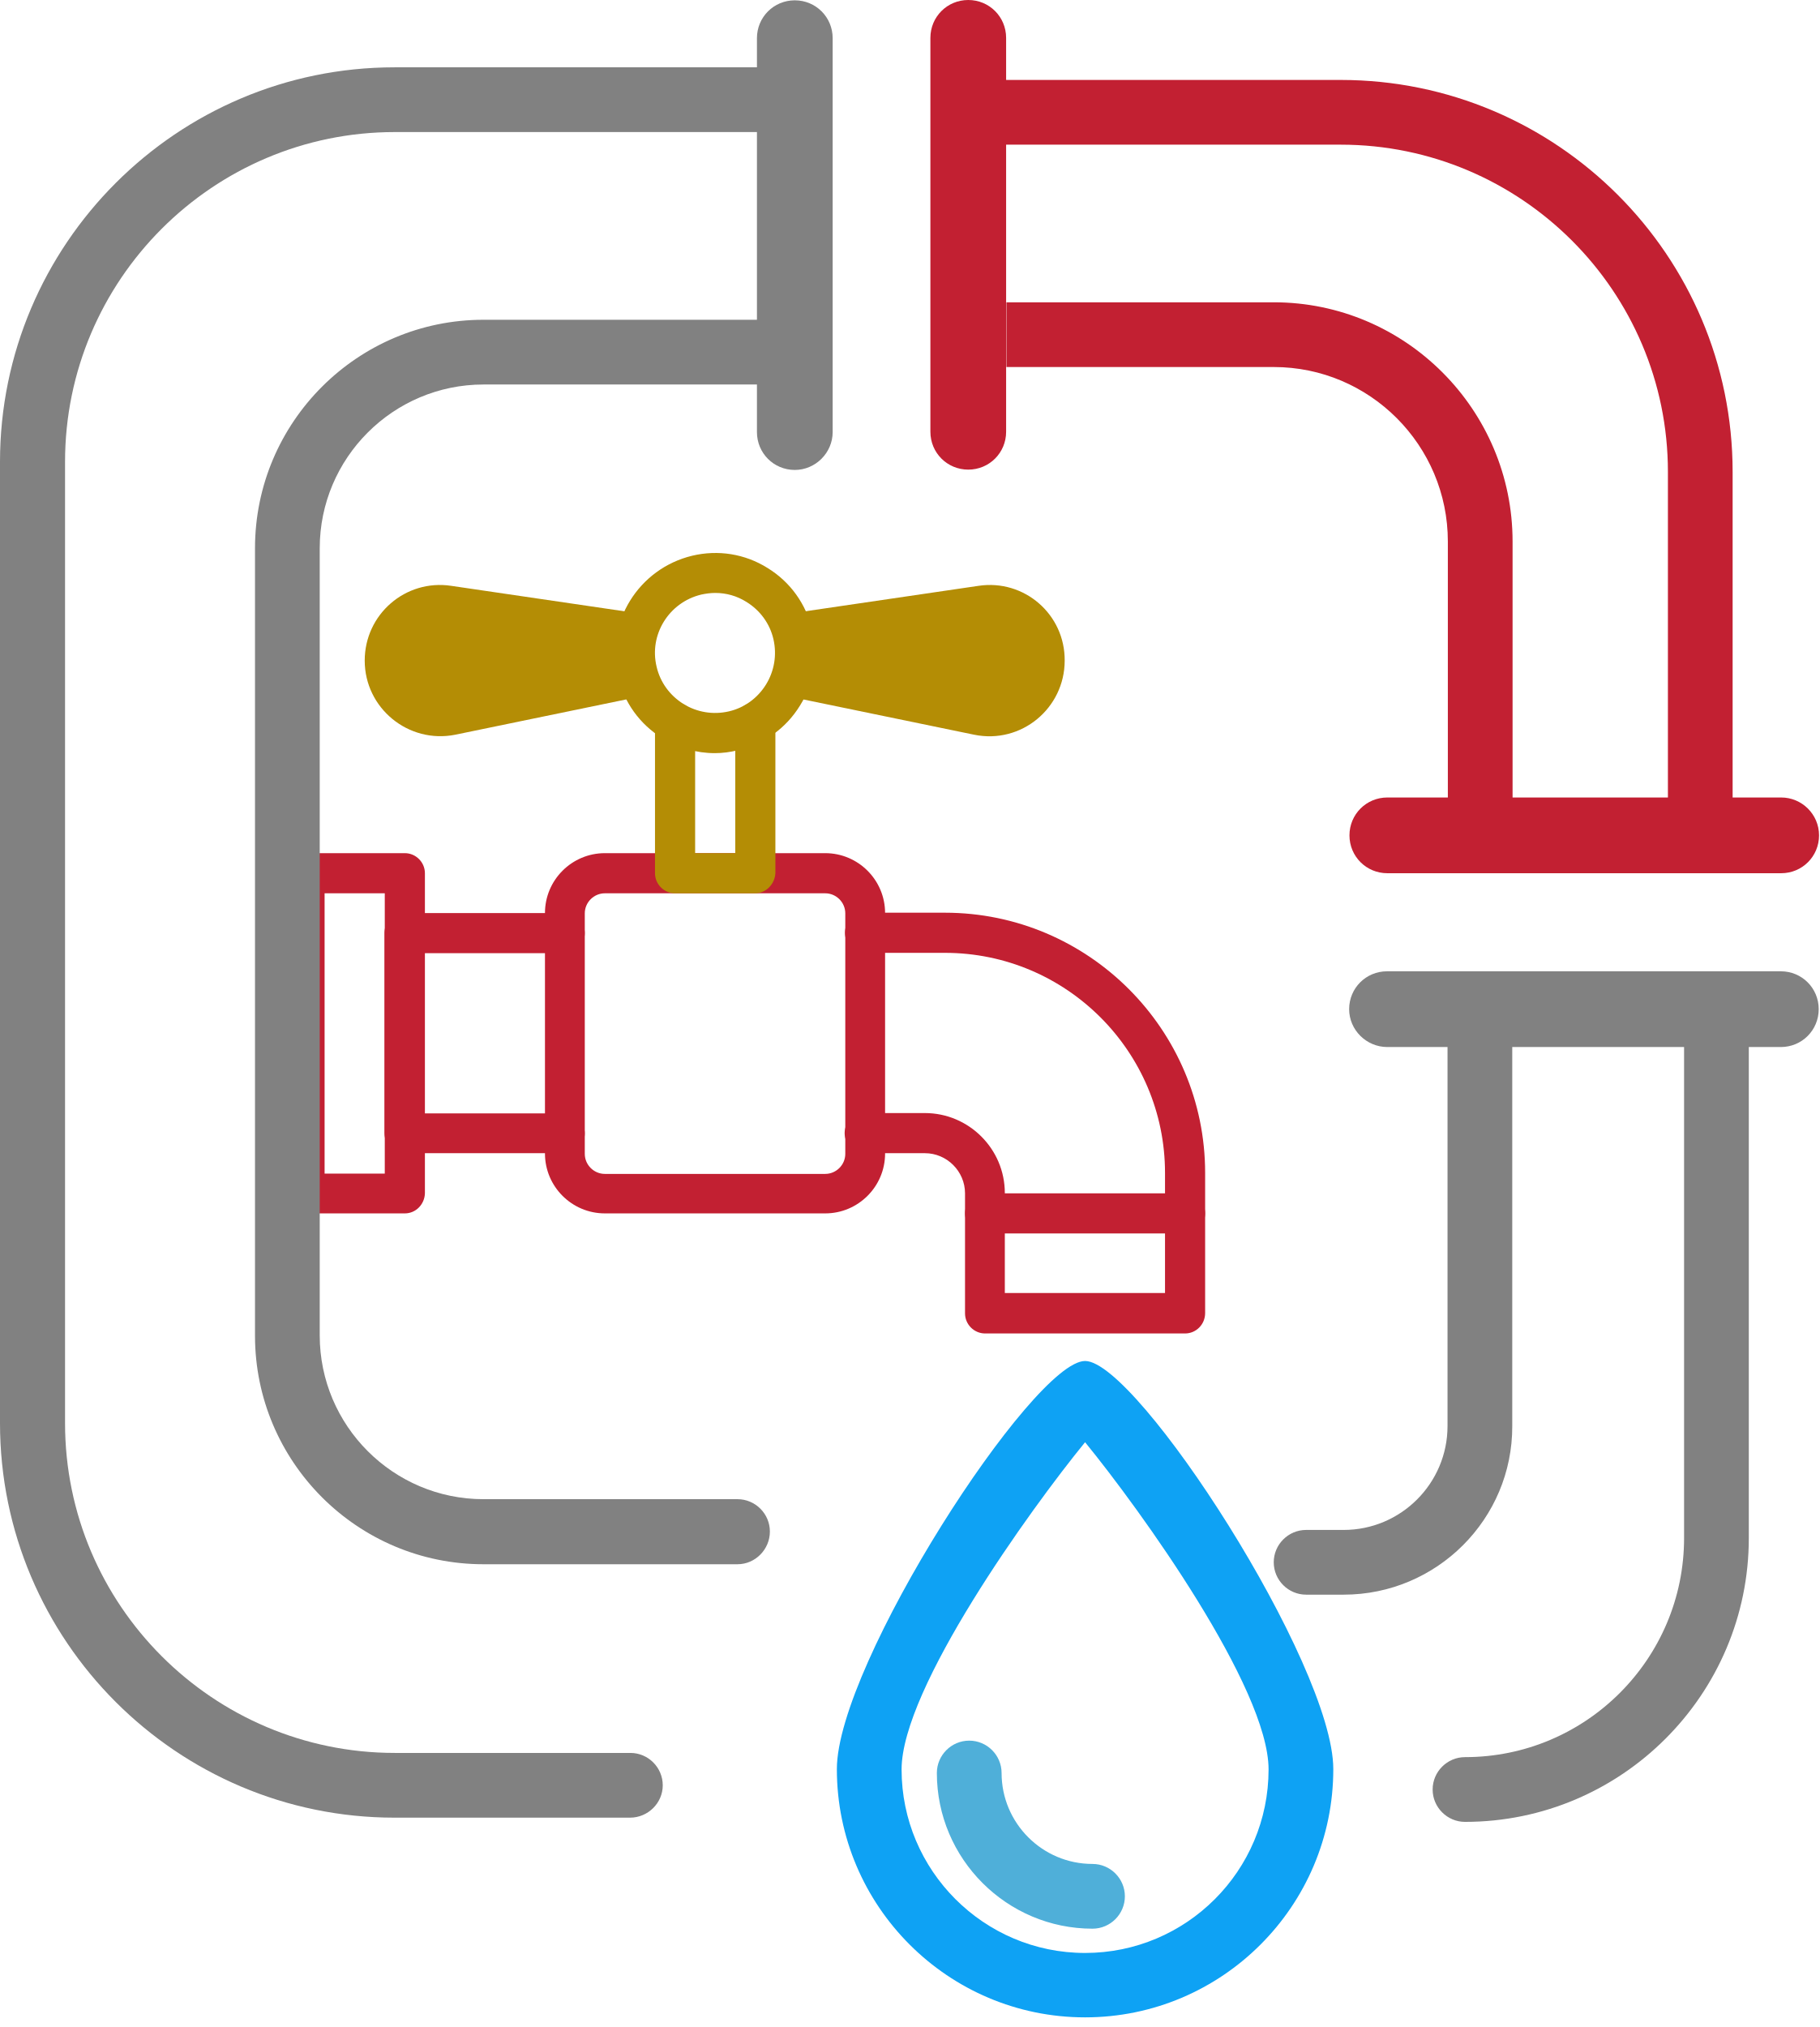
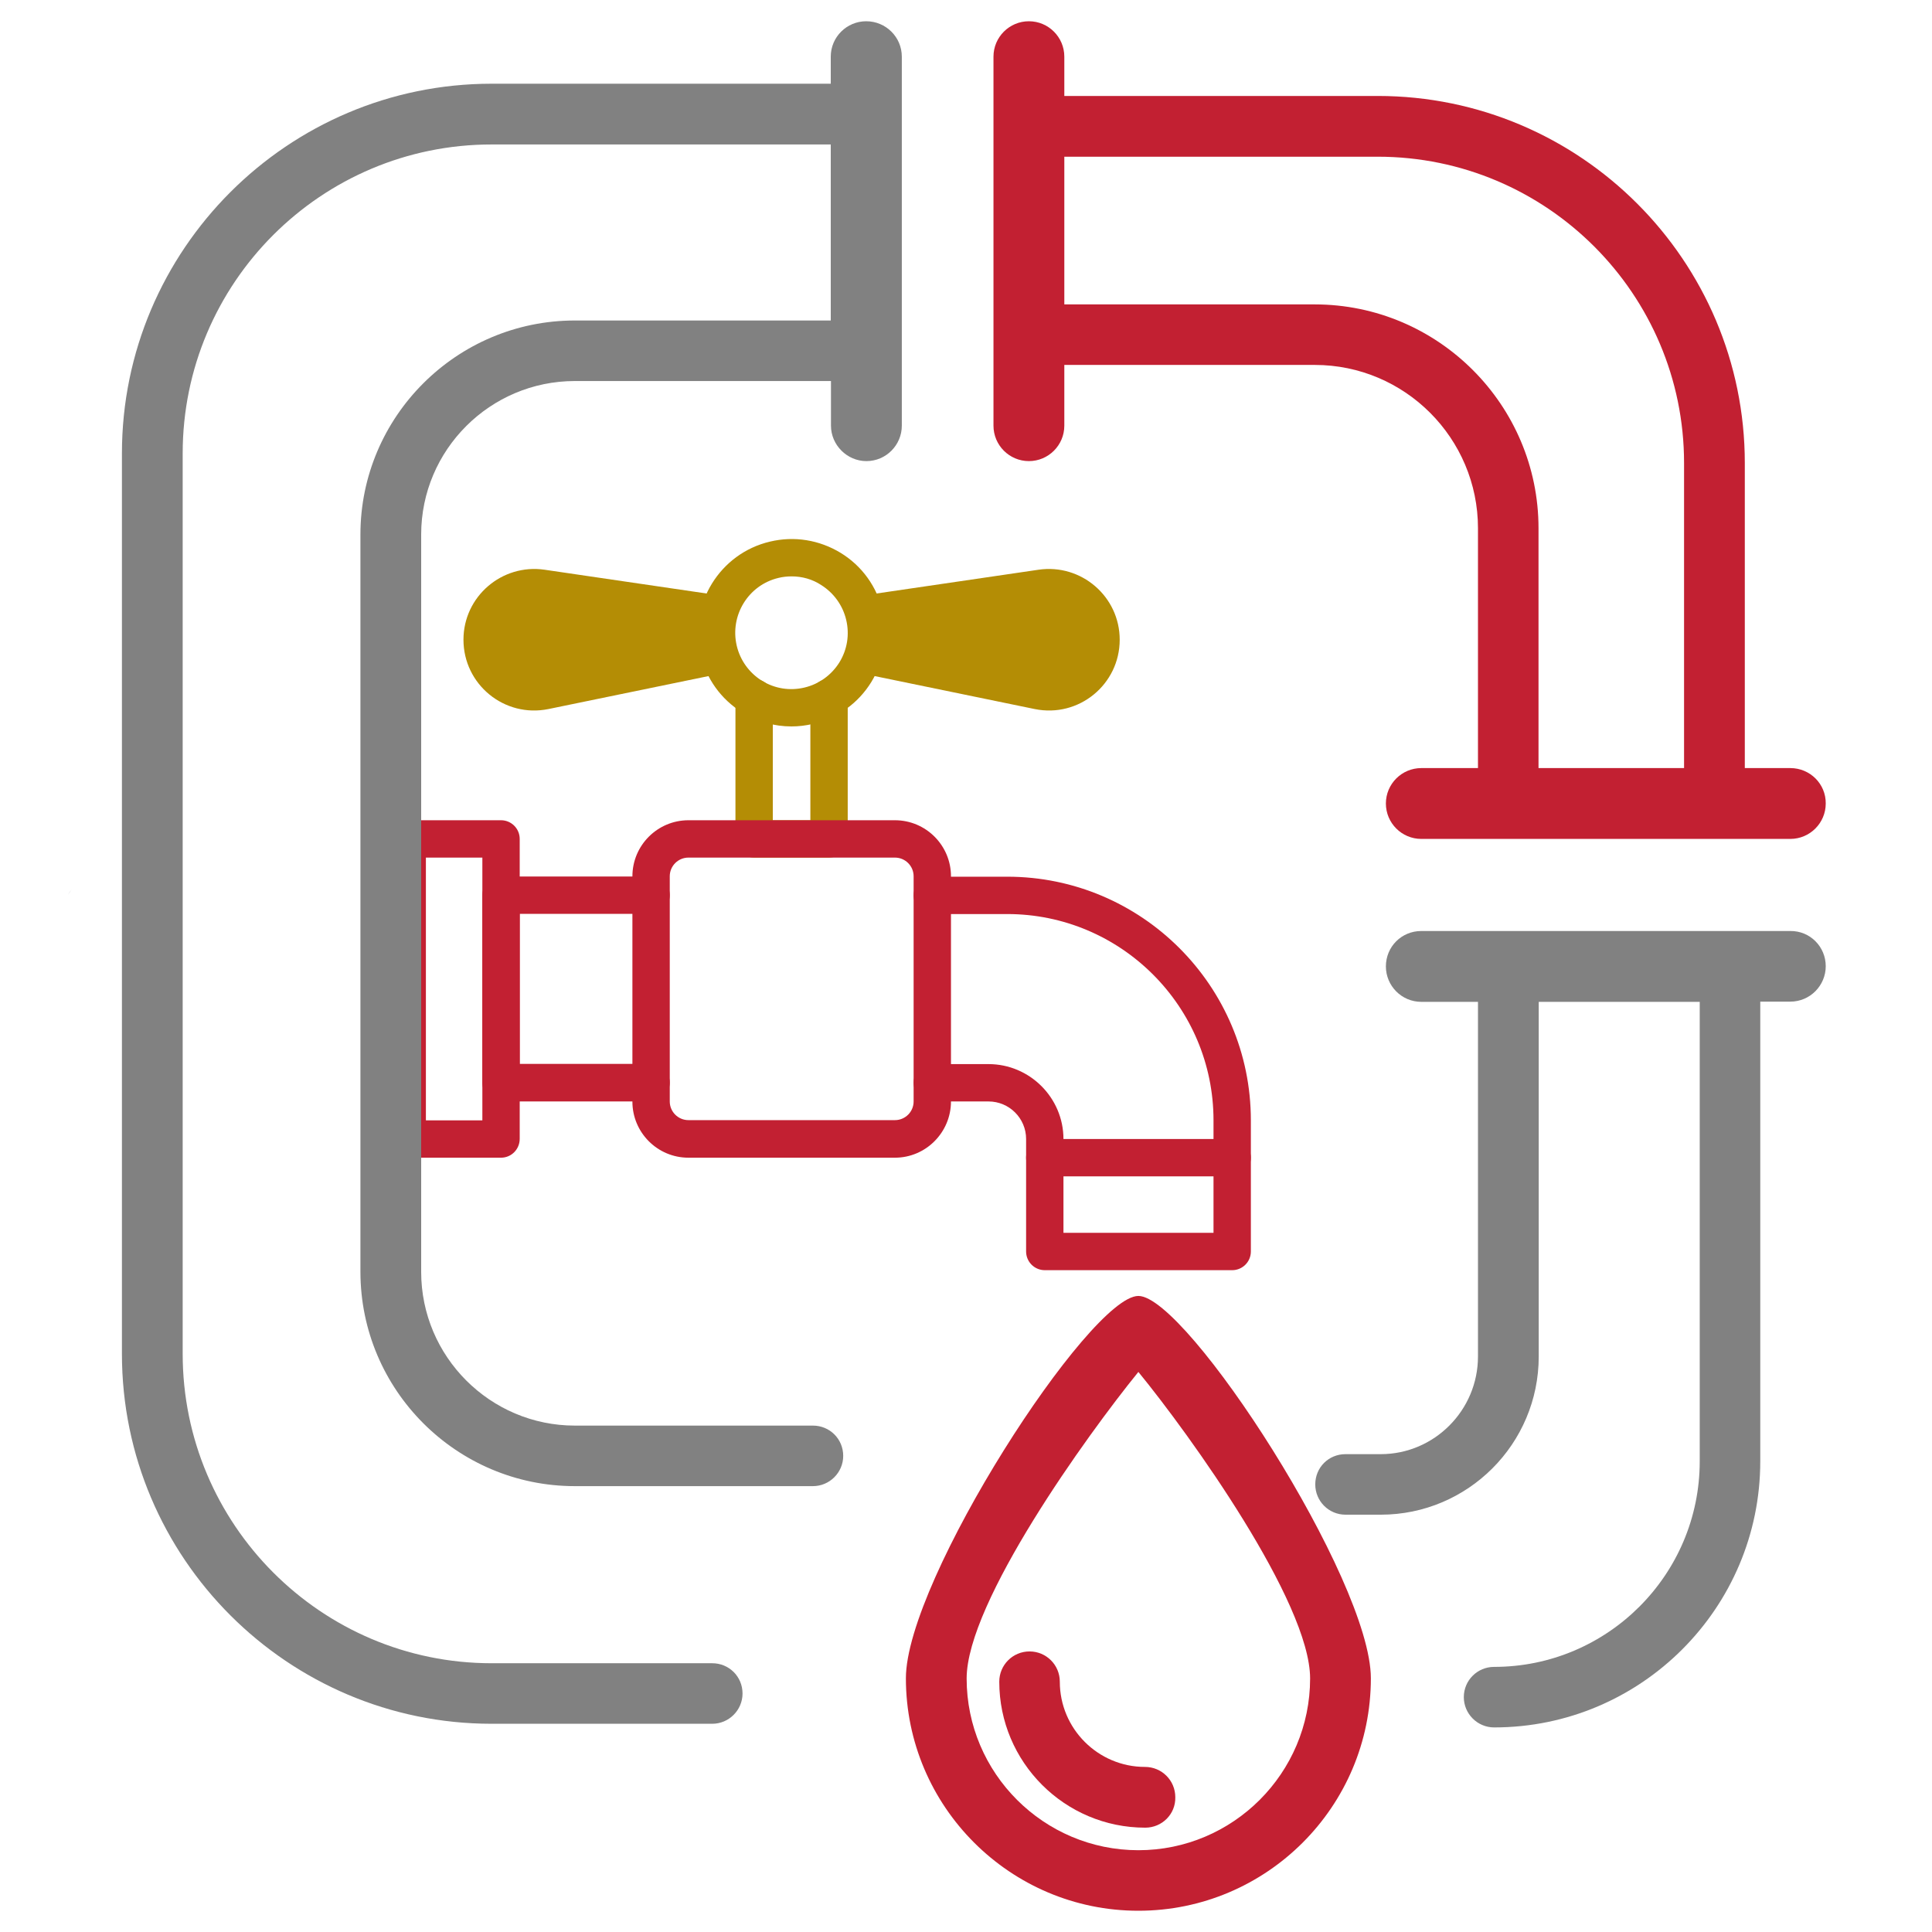
- <svg xmlns="http://www.w3.org/2000/svg" width="114" height="127" viewBox="0 0 114 127" fill="none">
-   <path d="M74.26 77.281H61.728C61.038 77.281 60.471 76.714 60.471 76.024C60.471 75.335 61.038 74.767 61.728 74.767H74.26C74.95 74.767 75.517 75.335 75.517 76.024C75.517 76.714 74.95 77.281 74.26 77.281Z" fill="#C22032" />
-   <path d="M40.415 38.489L28.268 36.704C25.409 36.278 22.854 38.489 22.854 41.389C22.854 44.369 25.592 46.62 28.532 46.032L40.517 43.558C39.563 41.977 39.543 40.05 40.415 38.489Z" fill="#B48D05" />
-   <path d="M61.322 36.704L49.175 38.489C50.047 40.05 50.027 41.977 49.054 43.558L61.038 46.032C63.999 46.641 66.716 44.369 66.716 41.389C66.737 38.489 64.181 36.278 61.322 36.704Z" fill="#B48D05" />
-   <path d="M25.369 76.024H19.102C18.413 76.024 17.845 75.456 17.845 74.767V54.711C17.845 54.022 18.413 53.454 19.102 53.454H25.369C26.058 53.454 26.626 54.022 26.626 54.711V74.767C26.605 75.456 26.058 76.024 25.369 76.024ZM20.34 73.53H24.111V55.969H20.34V73.53Z" fill="#C22032" />
-   <path d="M35.386 72.252H25.348C24.659 72.252 24.091 71.684 24.091 70.995V58.463C24.091 57.773 24.659 57.206 25.348 57.206H35.386C36.075 57.206 36.643 57.773 36.643 58.463C36.643 59.152 36.075 59.72 35.386 59.72H26.605V69.758H35.386C36.075 69.758 36.643 70.326 36.643 71.015C36.643 71.705 36.075 72.252 35.386 72.252Z" fill="#C22032" />
-   <path d="M51.711 76.024H37.901C35.833 76.024 34.149 74.341 34.149 72.273V57.206C34.149 55.137 35.833 53.454 37.901 53.454H51.711C53.779 53.454 55.462 55.137 55.462 57.206V72.273C55.462 74.341 53.779 76.024 51.711 76.024ZM37.901 55.969C37.212 55.969 36.644 56.536 36.644 57.226V72.293C36.644 72.982 37.212 73.55 37.901 73.55H51.711C52.4 73.55 52.968 72.982 52.968 72.293V57.226C52.968 56.536 52.4 55.969 51.711 55.969H37.901Z" fill="#C22032" />
-   <path d="M47.31 55.969H42.301C41.612 55.969 41.044 55.401 41.044 54.711V45.262C41.044 44.572 41.612 44.004 42.301 44.004C42.991 44.004 43.559 44.572 43.559 45.262V53.454H46.073V45.262C46.073 44.572 46.641 44.004 47.33 44.004C48.02 44.004 48.588 44.572 48.588 45.262V54.711C48.547 55.401 47.999 55.969 47.31 55.969Z" fill="#B48D05" />
-   <path d="M74.26 83.547H61.728C61.039 83.547 60.471 82.98 60.471 82.29V74.767C60.471 73.388 59.335 72.252 57.956 72.252H54.184C53.495 72.252 52.927 71.684 52.927 70.995C52.927 70.306 53.495 69.738 54.184 69.738H57.956C60.714 69.738 62.965 71.989 62.965 74.747V81.013H73.003V73.489C73.003 65.885 66.818 59.7 59.214 59.7H54.205C53.515 59.7 52.947 59.132 52.947 58.443C52.947 57.753 53.515 57.185 54.205 57.185H59.214C68.197 57.185 75.517 64.506 75.517 73.489V82.27C75.517 82.98 74.95 83.547 74.26 83.547Z" fill="#C22032" />
-   <path d="M44.795 47.188C43.639 47.188 42.524 46.864 41.51 46.255C40.091 45.383 39.097 44.004 38.712 42.362C37.921 38.996 40.01 35.629 43.376 34.818C44.998 34.433 46.681 34.697 48.101 35.589C49.52 36.461 50.514 37.84 50.899 39.482C51.284 41.105 51.021 42.788 50.129 44.207C49.257 45.627 47.878 46.62 46.235 47.006C45.748 47.127 45.262 47.188 44.795 47.188ZM44.816 37.15C44.532 37.15 44.227 37.191 43.944 37.252C41.916 37.738 40.658 39.766 41.145 41.774C41.368 42.747 41.977 43.578 42.828 44.106C43.68 44.633 44.694 44.795 45.667 44.572C46.641 44.349 47.472 43.741 47.999 42.889C48.526 42.037 48.689 41.023 48.466 40.05C48.243 39.077 47.634 38.245 46.783 37.718C46.174 37.333 45.505 37.15 44.816 37.15Z" fill="#B48D05" />
-   <path d="M49.804 29.444C48.486 29.444 47.432 28.39 47.432 27.072V2.393C47.432 1.075 48.486 0.02 49.804 0.02C51.122 0.02 52.177 1.075 52.177 2.393V27.072C52.177 28.37 51.102 29.444 49.804 29.444Z" fill="#818181" />
-   <path d="M84.541 63.228C84.541 61.91 85.596 60.856 86.914 60.856H111.593C112.911 60.856 113.965 61.91 113.965 63.228C113.965 64.546 112.911 65.601 111.593 65.601H86.934C85.616 65.601 84.541 64.526 84.541 63.228Z" fill="#818181" />
-   <path d="M111.613 49.966H108.571V29.566C108.571 16.02 97.56 5.009 84.014 5.009H63.046V2.373C63.046 1.054 61.992 0 60.673 0C59.355 0 58.301 1.054 58.301 2.373V27.052C58.301 28.37 59.355 29.424 60.673 29.424C61.992 29.424 63.046 28.37 63.046 27.052V9.064H84.014C95.309 9.064 104.516 18.251 104.516 29.566V49.966H94.782V33.926C94.782 25.673 88.07 18.94 79.816 18.94H63.066V22.996H79.816C85.839 22.996 90.726 27.903 90.726 33.926V49.966H86.934C85.616 49.966 84.561 51.021 84.561 52.339C84.561 53.657 85.616 54.711 86.934 54.711H111.613C112.931 54.711 113.986 53.657 113.986 52.339C113.986 51.021 112.911 49.966 111.613 49.966Z" fill="#C22032" />
-   <path d="M39.482 113.884H24.72C11.092 113.884 0 102.792 0 89.165V28.937C0 15.31 11.092 4.218 24.72 4.218H48.608C49.723 4.218 50.636 5.13 50.636 6.246C50.636 7.361 49.723 8.274 48.608 8.274H24.74C13.343 8.274 4.076 17.541 4.076 28.937V89.165C4.076 100.561 13.343 109.828 24.74 109.828H39.502C40.618 109.828 41.53 110.741 41.53 111.856C41.53 112.972 40.598 113.884 39.482 113.884Z" fill="#818181" />
-   <path d="M67.994 126.396C59.416 126.396 52.44 119.42 52.44 110.842C52.44 104.272 64.729 85.271 67.994 85.271C71.259 85.271 83.548 104.272 83.548 110.842C83.548 119.42 76.572 126.396 67.994 126.396ZM67.994 90.361C64.547 94.579 56.496 105.773 56.496 110.863C56.496 117.19 61.647 122.361 67.994 122.361C74.341 122.361 79.492 117.21 79.492 110.863C79.492 105.752 71.441 94.579 67.994 90.361Z" fill="#0EA2F4" />
-   <path d="M68.46 120.84C63.087 120.84 58.706 116.46 58.706 111.086C58.706 109.97 59.619 109.058 60.734 109.058C61.85 109.058 62.762 109.97 62.762 111.086C62.762 114.229 65.317 116.784 68.46 116.784C69.576 116.784 70.488 117.697 70.488 118.812C70.488 119.927 69.576 120.84 68.46 120.84Z" fill="#4FAFD9" />
-   <path d="M84.197 99.912H81.844C80.729 99.912 79.816 99 79.816 97.884C79.816 96.769 80.729 95.857 81.844 95.857H84.197C87.786 95.857 90.706 92.936 90.706 89.347V63.228C90.706 62.113 91.618 61.201 92.734 61.201C93.849 61.201 94.762 62.113 94.762 63.228V89.347C94.782 95.167 90.037 99.912 84.197 99.912Z" fill="#818181" />
-   <path d="M91.801 114.148C90.686 114.148 89.773 113.235 89.773 112.12C89.773 111.005 90.686 110.092 91.801 110.092C99.385 110.092 105.529 103.927 105.529 96.364V63.228C105.529 62.113 106.442 61.201 107.557 61.201C108.673 61.201 109.585 62.113 109.585 63.228V96.364C109.585 106.158 101.616 114.148 91.801 114.148Z" fill="#818181" />
-   <path d="M46.215 98.006H30.296C22.387 98.006 15.979 91.578 15.979 83.689V34.352C15.979 26.443 22.408 20.035 30.296 20.035H48.02C49.135 20.035 50.047 20.948 50.047 22.063C50.047 23.178 49.135 24.091 48.02 24.091H30.296C24.638 24.091 20.035 28.694 20.035 34.352V83.669C20.035 89.327 24.638 93.93 30.296 93.93H46.215C47.33 93.93 48.243 94.843 48.243 95.958C48.243 97.073 47.33 98.006 46.215 98.006Z" fill="#818181" />
+ <svg xmlns="http://www.w3.org/2000/svg" version="1.1" id="Layer_1" x="0px" y="0px" viewBox="0 0 90 90" style="enable-background:new 0 0 90 90;" xml:space="preserve">
+   <style type="text/css">
+ 	.st0{fill:#B48D05;}
+ 	.st1{fill:#13191E;}
+ 	.st2{fill:#C22032;}
+ 	.st3{fill:#818181;}
+ </style>
+   <g>
+     <g>
+       <path class="st0" d="M33.82,27.78L33.82,27.78l-8.45-1.24c-1.99-0.29-3.78,1.25-3.78,3.26c0,2.08,1.9,3.65,3.96,3.23l8.35-1.72v0    C33.23,30.22,33.22,28.87,33.82,27.78z" />
+     </g>
+   </g>
+   <g>
+     <g>
+       <path class="st0" d="M48.38,26.54l-8.45,1.24v0c0.6,1.08,0.59,2.43-0.08,3.53v0l8.35,1.72c2.06,0.42,3.96-1.15,3.96-3.23    C52.16,27.79,50.37,26.25,48.38,26.54z" />
+     </g>
+   </g>
+   <g id="XMLID_176_">
+     <g>
+       <path class="st0" d="M38.62,39.95h-3.49c-0.48,0-0.87-0.39-0.87-0.87V32.5c0-0.48,0.39-0.87,0.87-0.87S36,32.02,36,32.5v5.71h1.75    V32.5c0-0.48,0.39-0.87,0.87-0.87s0.87,0.39,0.87,0.87v6.58C39.49,39.56,39.1,39.95,38.62,39.95z" />
+     </g>
+   </g>
+   <g id="XMLID_180_">
+     <g>
+       <path class="st0" d="M36.87,33.84c-0.8,0-1.59-0.22-2.29-0.65c-0.99-0.61-1.68-1.57-1.95-2.71c-0.55-2.34,0.9-4.7,3.24-5.25l0,0    c1.13-0.27,2.3-0.08,3.3,0.53c0.99,0.61,1.68,1.57,1.95,2.71c0.27,1.13,0.08,2.3-0.53,3.3c-0.61,0.99-1.57,1.68-2.71,1.95    C37.54,33.8,37.2,33.84,36.87,33.84z M36.88,26.85c-0.2,0-0.41,0.02-0.61,0.07c0,0,0,0,0,0c-1.41,0.33-2.28,1.75-1.95,3.16    c0.16,0.68,0.58,1.26,1.17,1.63c0.6,0.37,1.3,0.48,1.98,0.32c0.68-0.16,1.26-0.58,1.63-1.17c0.37-0.6,0.48-1.3,0.32-1.98    c-0.16-0.68-0.58-1.26-1.17-1.63C37.84,26.98,37.36,26.85,36.88,26.85z M36.07,26.07L36.07,26.07L36.07,26.07z" />
+     </g>
+   </g>
+   <g>
+     <path class="st1" d="M3.33,41.44c-0.06,0.08-0.11,0.17-0.17,0.25C3.22,41.6,3.27,41.52,3.33,41.44z" />
+   </g>
+   <g id="XMLID_186_">
+     <g>
+       <path class="st2" d="M23.34,53.93h-4.37c-0.48,0-0.87-0.39-0.87-0.87V39.08c0-0.48,0.39-0.87,0.87-0.87h4.37    c0.48,0,0.87,0.39,0.87,0.87v13.97C24.21,53.54,23.82,53.93,23.34,53.93z M19.84,52.19h2.63V39.95h-2.63V52.19z" />
+     </g>
+   </g>
+   <g id="XMLID_185_">
+     <g>
+       <path class="st2" d="M30.33,51.31h-6.99c-0.48,0-0.87-0.39-0.87-0.87V41.7c0-0.48,0.39-0.87,0.87-0.87h6.99    c0.48,0,0.87,0.39,0.87,0.87c0,0.48-0.39,0.87-0.87,0.87h-6.12v6.99h6.12c0.48,0,0.87,0.39,0.87,0.87S30.81,51.31,30.33,51.31z" />
+     </g>
+   </g>
+   <g id="XMLID_183_">
+     <g>
+       <path class="st2" d="M41.69,53.93h-9.62c-1.44,0-2.61-1.17-2.61-2.61V40.82c0-1.44,1.17-2.61,2.61-2.61h9.62    c1.44,0,2.61,1.17,2.61,2.61v10.49C44.3,52.75,43.13,53.93,41.69,53.93z M32.07,39.95c-0.48,0-0.87,0.39-0.87,0.87v10.49    c0,0.48,0.39,0.87,0.87,0.87h9.62c0.48,0,0.87-0.39,0.87-0.87V40.82c0-0.48-0.39-0.87-0.87-0.87H32.07z" />
+     </g>
+   </g>
+   <g id="XMLID_181_">
+     <g>
+       <path class="st2" d="M57.4,54.8h-8.73c-0.48,0-0.87-0.39-0.87-0.87s0.39-0.87,0.87-0.87h8.73c0.48,0,0.87,0.39,0.87,0.87    S57.88,54.8,57.4,54.8z" />
+     </g>
+   </g>
+   <g id="XMLID_184_">
+     <g>
+       <path class="st2" d="M57.4,59.17h-8.73c-0.48,0-0.87-0.39-0.87-0.87v-5.24c0-0.97-0.79-1.75-1.75-1.75h-2.62    c-0.48,0-0.87-0.39-0.87-0.87s0.39-0.87,0.87-0.87h2.62c1.92,0,3.49,1.57,3.49,3.49v4.37h6.99v-5.24c0-5.3-4.31-9.61-9.61-9.61    h-3.49c-0.48,0-0.87-0.39-0.87-0.87c0-0.48,0.39-0.87,0.87-0.87h3.49c6.26,0,11.35,5.09,11.35,11.35v6.11    C58.27,58.78,57.88,59.17,57.4,59.17z" />
+     </g>
+   </g>
+   <g>
+     <path class="st3" d="M85.05,45.01c0,0.9-0.73,1.65-1.65,1.65H82v21.41c0,6.84-5.56,12.4-12.4,12.4c-0.78,0-1.41-0.64-1.41-1.41   c0-0.79,0.64-1.41,1.41-1.41c5.28,0,9.58-4.29,9.58-9.58V46.67h-7.5v16.52c0,4.07-3.3,7.37-7.36,7.37h-1.64   c-0.79,0-1.41-0.64-1.41-1.41c0-0.79,0.62-1.41,1.41-1.41h1.64c2.5,0,4.53-2.05,4.53-4.55V46.67h-2.64c-0.92,0-1.65-0.75-1.65-1.65   c0-0.92,0.73-1.65,1.65-1.65H83.4C84.32,43.36,85.05,44.1,85.05,45.01z" />
+   </g>
+   <path class="st2" d="M83.4,35.78h-2.12V21.57c0-9.43-7.67-17.1-17.1-17.1h-14.6V2.64c0-0.91-0.74-1.65-1.65-1.65  c-0.91,0-1.65,0.74-1.65,1.65v17.19c0,0.91,0.74,1.65,1.65,1.65c0.91,0,1.65-0.74,1.65-1.65V7.3h14.6c7.87,0,14.27,6.4,14.27,14.27  v14.21h-6.78V24.61c0-5.75-4.68-10.43-10.43-10.43H49.58V17h11.67c4.19,0,7.6,3.41,7.6,7.61v11.17h-2.64  c-0.91,0-1.65,0.74-1.65,1.65c0,0.91,0.74,1.65,1.65,1.65H83.4c0.91,0,1.65-0.74,1.65-1.65C85.06,36.52,84.32,35.78,83.4,35.78z" />
+   <g>
+     <path class="st3" d="M42.01,2.64v17.19c0,0.9-0.73,1.65-1.65,1.65c-0.9,0-1.65-0.75-1.65-1.65v-2.08H26.78   c-3.95,0-7.16,3.21-7.16,7.15v34.35c0,3.94,3.21,7.16,7.16,7.16h11.09c0.78,0,1.41,0.62,1.41,1.41c0,0.78-0.64,1.41-1.41,1.41   H26.78c-5.51,0-9.99-4.48-9.99-9.99V24.9c0-5.49,4.48-9.97,9.99-9.97H38.7V6.73H22.9c-7.94,0-14.39,6.45-14.39,14.39v41.95   c0,7.94,6.45,14.41,14.39,14.41h10.28c0.78,0,1.41,0.62,1.41,1.41c0,0.78-0.64,1.41-1.41,1.41H22.9c-9.49,0-17.22-7.73-17.22-17.23   V21.12c0-9.49,7.73-17.22,17.22-17.22h15.8V2.64c0-0.92,0.75-1.65,1.65-1.65C41.27,0.99,42.01,1.73,42.01,2.64z" />
+   </g>
+   <g>
+     <path class="st2" d="M53.03,89.01c-5.97,0-10.83-4.86-10.83-10.83c0-4.58,8.56-17.81,10.83-17.81c2.26,0,10.83,13.23,10.83,17.81   C63.86,84.16,59,89.01,53.03,89.01z M53.03,63.91c-2.39,2.94-8,10.73-8,14.28c0,4.41,3.59,8,8,8s8-3.59,8-8   C61.03,74.64,55.43,66.84,53.03,63.91z" />
+   </g>
+   <g>
+     <path class="st2" d="M53.35,85.14c-3.75,0-6.8-3.05-6.8-6.8c0-0.78,0.63-1.41,1.41-1.41s1.41,0.63,1.41,1.41   c0,2.19,1.78,3.97,3.97,3.97c0.78,0,1.41,0.63,1.41,1.41C54.77,84.51,54.13,85.14,53.35,85.14z" />
+   </g>
</svg>
